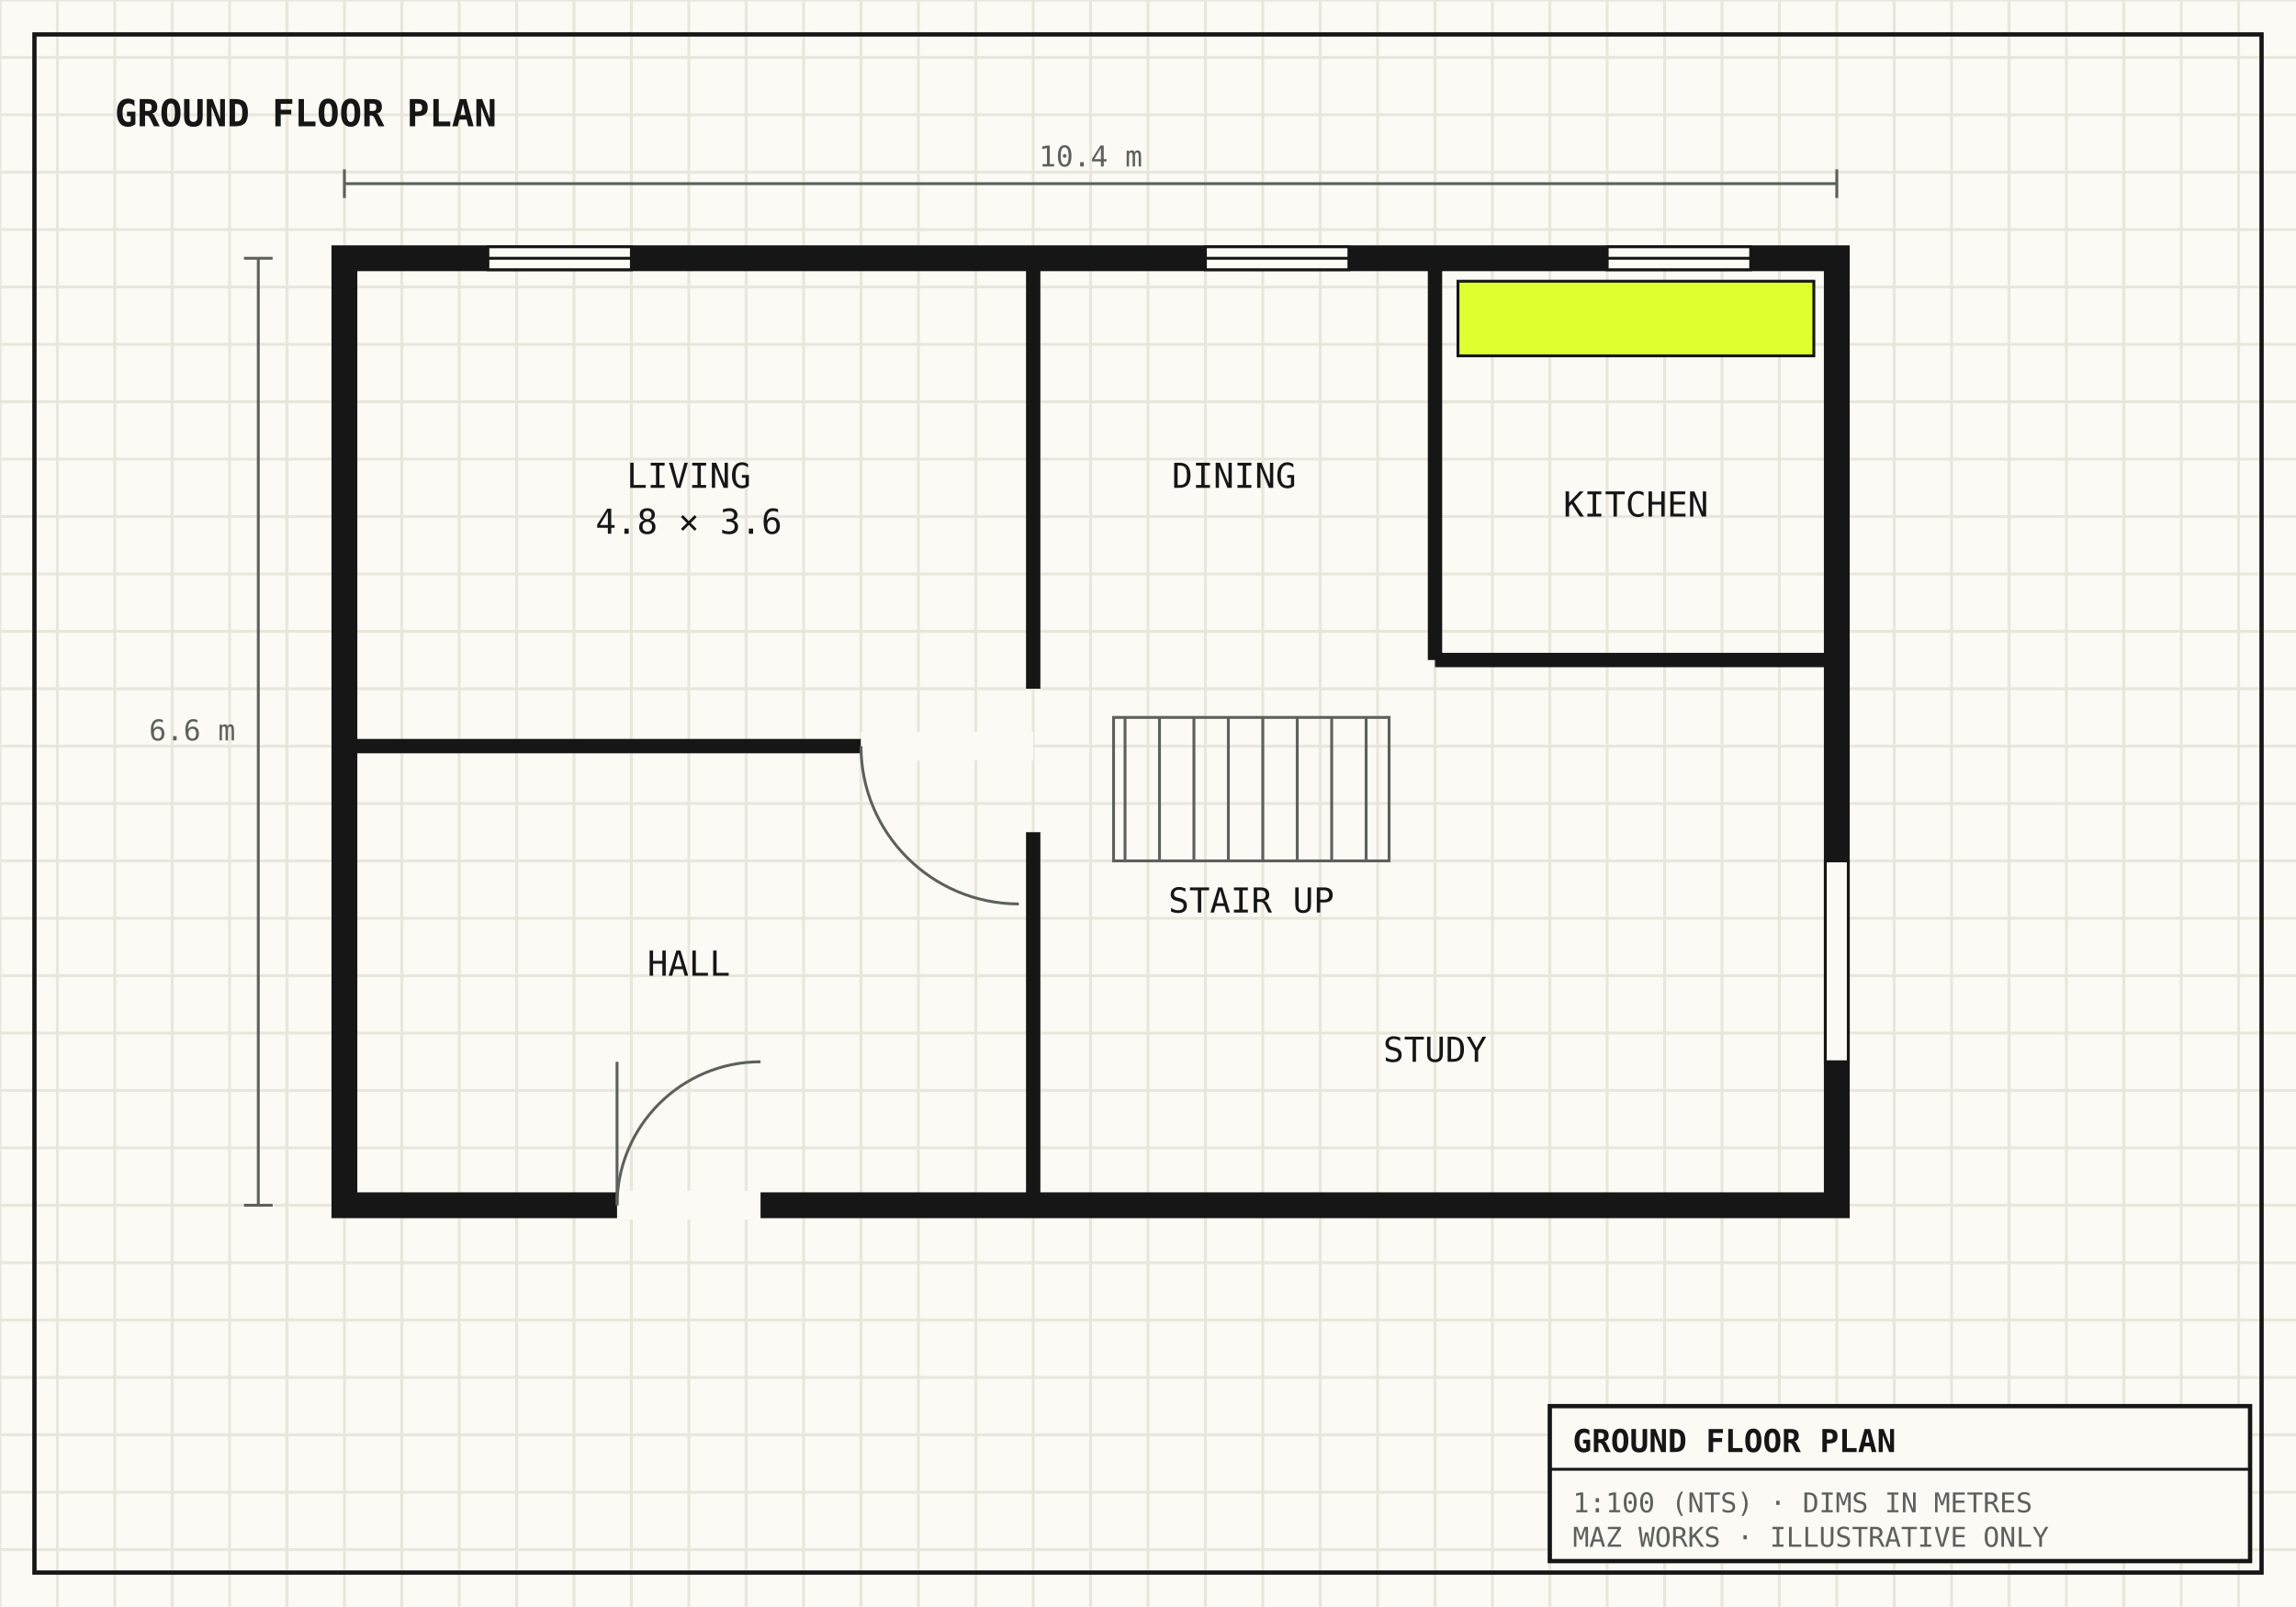
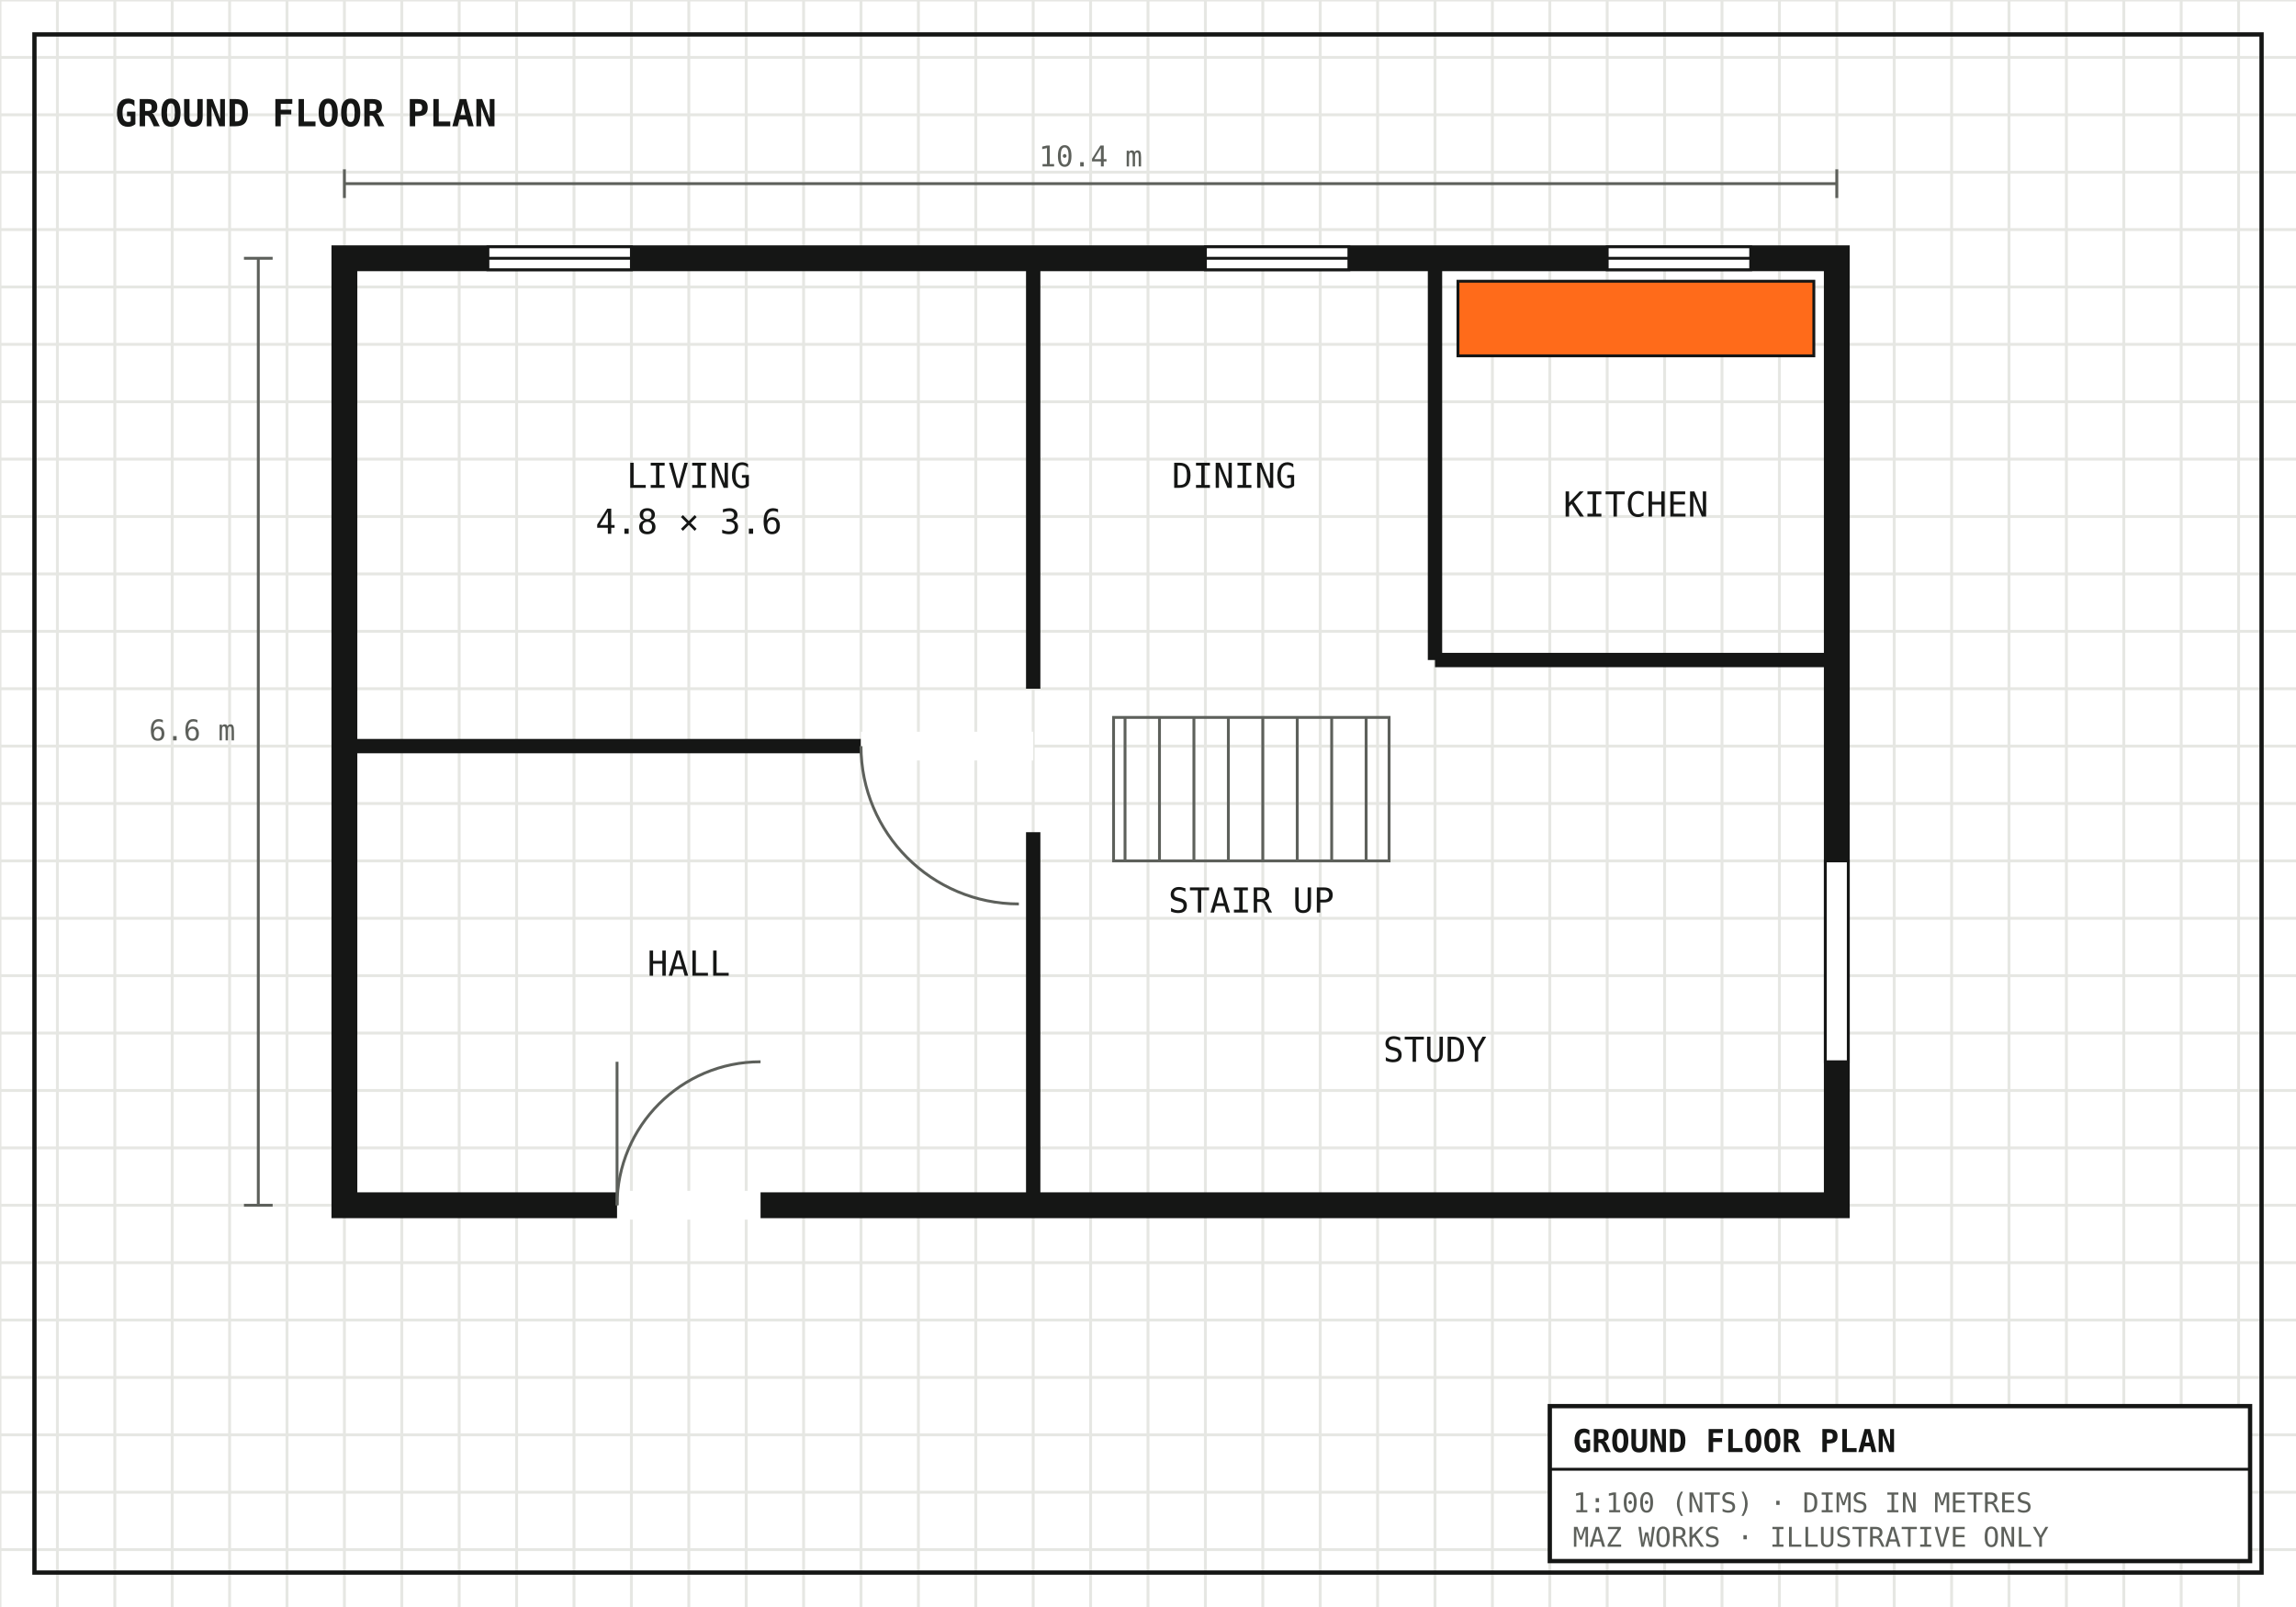
<svg xmlns="http://www.w3.org/2000/svg" viewBox="0 0 800 560" role="img" aria-label="Illustrative ground floor plan with living room, hall, dining room, kitchen, study and stair, dimensioned 10.4 by 6.6 metres">
-   <rect width="800" height="560" fill="#fbfaf5" />
-   <g stroke="#e9e6dc" stroke-width="1">
+   <rect width="800" height="560" fill="#ffffff" />
+   <g stroke="#e6e7e3" stroke-width="1">
    <line x1="0" y1="0" x2="0" y2="560" />
    <line x1="20" y1="0" x2="20" y2="560" />
    <line x1="40" y1="0" x2="40" y2="560" />
    <line x1="60" y1="0" x2="60" y2="560" />
    <line x1="80" y1="0" x2="80" y2="560" />
    <line x1="100" y1="0" x2="100" y2="560" />
    <line x1="120" y1="0" x2="120" y2="560" />
    <line x1="140" y1="0" x2="140" y2="560" />
    <line x1="160" y1="0" x2="160" y2="560" />
    <line x1="180" y1="0" x2="180" y2="560" />
    <line x1="200" y1="0" x2="200" y2="560" />
    <line x1="220" y1="0" x2="220" y2="560" />
    <line x1="240" y1="0" x2="240" y2="560" />
    <line x1="260" y1="0" x2="260" y2="560" />
    <line x1="280" y1="0" x2="280" y2="560" />
    <line x1="300" y1="0" x2="300" y2="560" />
    <line x1="320" y1="0" x2="320" y2="560" />
    <line x1="340" y1="0" x2="340" y2="560" />
    <line x1="360" y1="0" x2="360" y2="560" />
    <line x1="380" y1="0" x2="380" y2="560" />
    <line x1="400" y1="0" x2="400" y2="560" />
    <line x1="420" y1="0" x2="420" y2="560" />
    <line x1="440" y1="0" x2="440" y2="560" />
    <line x1="460" y1="0" x2="460" y2="560" />
    <line x1="480" y1="0" x2="480" y2="560" />
    <line x1="500" y1="0" x2="500" y2="560" />
    <line x1="520" y1="0" x2="520" y2="560" />
    <line x1="540" y1="0" x2="540" y2="560" />
    <line x1="560" y1="0" x2="560" y2="560" />
    <line x1="580" y1="0" x2="580" y2="560" />
    <line x1="600" y1="0" x2="600" y2="560" />
    <line x1="620" y1="0" x2="620" y2="560" />
    <line x1="640" y1="0" x2="640" y2="560" />
    <line x1="660" y1="0" x2="660" y2="560" />
    <line x1="680" y1="0" x2="680" y2="560" />
    <line x1="700" y1="0" x2="700" y2="560" />
    <line x1="720" y1="0" x2="720" y2="560" />
    <line x1="740" y1="0" x2="740" y2="560" />
    <line x1="760" y1="0" x2="760" y2="560" />
    <line x1="780" y1="0" x2="780" y2="560" />
    <line x1="0" y1="0" x2="800" y2="0" />
    <line x1="0" y1="20" x2="800" y2="20" />
    <line x1="0" y1="40" x2="800" y2="40" />
    <line x1="0" y1="60" x2="800" y2="60" />
    <line x1="0" y1="80" x2="800" y2="80" />
    <line x1="0" y1="100" x2="800" y2="100" />
    <line x1="0" y1="120" x2="800" y2="120" />
    <line x1="0" y1="140" x2="800" y2="140" />
    <line x1="0" y1="160" x2="800" y2="160" />
    <line x1="0" y1="180" x2="800" y2="180" />
    <line x1="0" y1="200" x2="800" y2="200" />
    <line x1="0" y1="220" x2="800" y2="220" />
    <line x1="0" y1="240" x2="800" y2="240" />
    <line x1="0" y1="260" x2="800" y2="260" />
    <line x1="0" y1="280" x2="800" y2="280" />
    <line x1="0" y1="300" x2="800" y2="300" />
    <line x1="0" y1="320" x2="800" y2="320" />
    <line x1="0" y1="340" x2="800" y2="340" />
    <line x1="0" y1="360" x2="800" y2="360" />
    <line x1="0" y1="380" x2="800" y2="380" />
    <line x1="0" y1="400" x2="800" y2="400" />
    <line x1="0" y1="420" x2="800" y2="420" />
    <line x1="0" y1="440" x2="800" y2="440" />
    <line x1="0" y1="460" x2="800" y2="460" />
    <line x1="0" y1="480" x2="800" y2="480" />
    <line x1="0" y1="500" x2="800" y2="500" />
    <line x1="0" y1="520" x2="800" y2="520" />
    <line x1="0" y1="540" x2="800" y2="540" />
  </g>
  <rect x="12" y="12" width="776" height="536" fill="none" stroke="#151615" stroke-width="1.5" />
  <g fill="none" stroke="#151615">
    <rect x="120" y="90" width="520" height="330" stroke-width="9" />
    <g stroke-width="5">
      <line x1="360" y1="90" x2="360" y2="240" />
      <line x1="360" y1="290" x2="360" y2="420" />
      <line x1="120" y1="260" x2="300" y2="260" />
      <line x1="500" y1="90" x2="500" y2="230" />
      <line x1="500" y1="230" x2="640" y2="230" />
    </g>
-     <rect x="215" y="415" width="50" height="10" fill="#fbfaf5" stroke="none" />
+     <rect x="215" y="415" width="50" height="10" fill="#ffffff" stroke="none" />
    <path d="M215 420 A50 50 0 0 1 265 370" stroke="#5d605b" />
    <line x1="215" y1="420" x2="215" y2="370" stroke="#5d605b" />
-     <rect x="300" y="255" width="60" height="10" fill="#fbfaf5" stroke="none" />
+     <rect x="300" y="255" width="60" height="10" fill="#ffffff" stroke="none" />
    <path d="M300 260 A55 55 0 0 0 355 315" stroke="#5d605b" />
-     <rect x="170" y="86" width="50" height="8" fill="#fbfaf5" />
+     <rect x="170" y="86" width="50" height="8" fill="#ffffff" />
    <line x1="170" y1="90" x2="220" y2="90" />
-     <rect x="420" y="86" width="50" height="8" fill="#fbfaf5" />
+     <rect x="420" y="86" width="50" height="8" fill="#ffffff" />
    <line x1="420" y1="90" x2="470" y2="90" />
-     <rect x="560" y="86" width="50" height="8" fill="#fbfaf5" />
+     <rect x="560" y="86" width="50" height="8" fill="#ffffff" />
    <line x1="560" y1="90" x2="610" y2="90" />
-     <rect x="636" y="300" width="8" height="70" fill="#fbfaf5" />
-     <rect x="508" y="98" width="124" height="26" fill="#dfff2f" />
+     <rect x="636" y="300" width="8" height="70" fill="#ffffff" />
+     <rect x="508" y="98" width="124" height="26" fill="#ff6b1a" />
    <g stroke="#5d605b">
      <line x1="392" y1="250" x2="392" y2="300" />
      <line x1="404" y1="250" x2="404" y2="300" />
      <line x1="416" y1="250" x2="416" y2="300" />
      <line x1="428" y1="250" x2="428" y2="300" />
      <line x1="440" y1="250" x2="440" y2="300" />
      <line x1="452" y1="250" x2="452" y2="300" />
      <line x1="464" y1="250" x2="464" y2="300" />
      <line x1="476" y1="250" x2="476" y2="300" />
      <rect x="388" y="250" width="96" height="50" />
    </g>
  </g>
  <g font-family="Consolas,Menlo,monospace" font-size="12" fill="#151615" text-anchor="middle">
    <text x="240" y="170">LIVING</text>
    <text x="240" y="186">4.8 × 3.6</text>
    <text x="240" y="340">HALL</text>
    <text x="430" y="170">DINING</text>
    <text x="570" y="180">KITCHEN</text>
    <text x="500" y="370">STUDY</text>
    <text x="436" y="318">STAIR UP</text>
  </g>
  <g stroke="#5d605b" stroke-width="1" fill="#5d605b" font-family="Consolas,Menlo,monospace" font-size="10">
    <line x1="120" y1="64" x2="640" y2="64" />
    <line x1="120" y1="59" x2="120" y2="69" />
    <line x1="640" y1="59" x2="640" y2="69" />
    <text x="380.0" y="58" text-anchor="middle" stroke="none">10.4 m</text>
  </g>
  <g stroke="#5d605b" stroke-width="1" fill="#5d605b" font-family="Consolas,Menlo,monospace" font-size="10">
    <line x1="90" y1="90" x2="90" y2="420" />
    <line x1="85" y1="90" x2="95" y2="90" />
    <line x1="85" y1="420" x2="95" y2="420" />
    <text x="82" y="258.0" text-anchor="end" stroke="none">6.6 m</text>
  </g>
  <text x="40" y="44" font-family="Consolas,Menlo,monospace" font-size="13" font-weight="700" fill="#151615">GROUND FLOOR PLAN</text>
  <g font-family="Consolas,Menlo,monospace" fill="#151615">
-     <rect x="540" y="490" width="244" height="54" fill="#fbfaf5" stroke="#151615" stroke-width="1.5" />
+     <rect x="540" y="490" width="244" height="54" fill="#ffffff" stroke="#151615" stroke-width="1.5" />
    <line x1="540" y1="512" x2="784" y2="512" stroke="#151615" />
    <text x="548" y="506" font-size="11" font-weight="700">GROUND FLOOR PLAN</text>
    <text x="548" y="527" font-size="9.5" fill="#5d605b">1:100 (NTS) · DIMS IN METRES</text>
    <text x="548" y="539" font-size="9.5" fill="#5d605b">MAZ WORKS · ILLUSTRATIVE ONLY</text>
  </g>
</svg>
